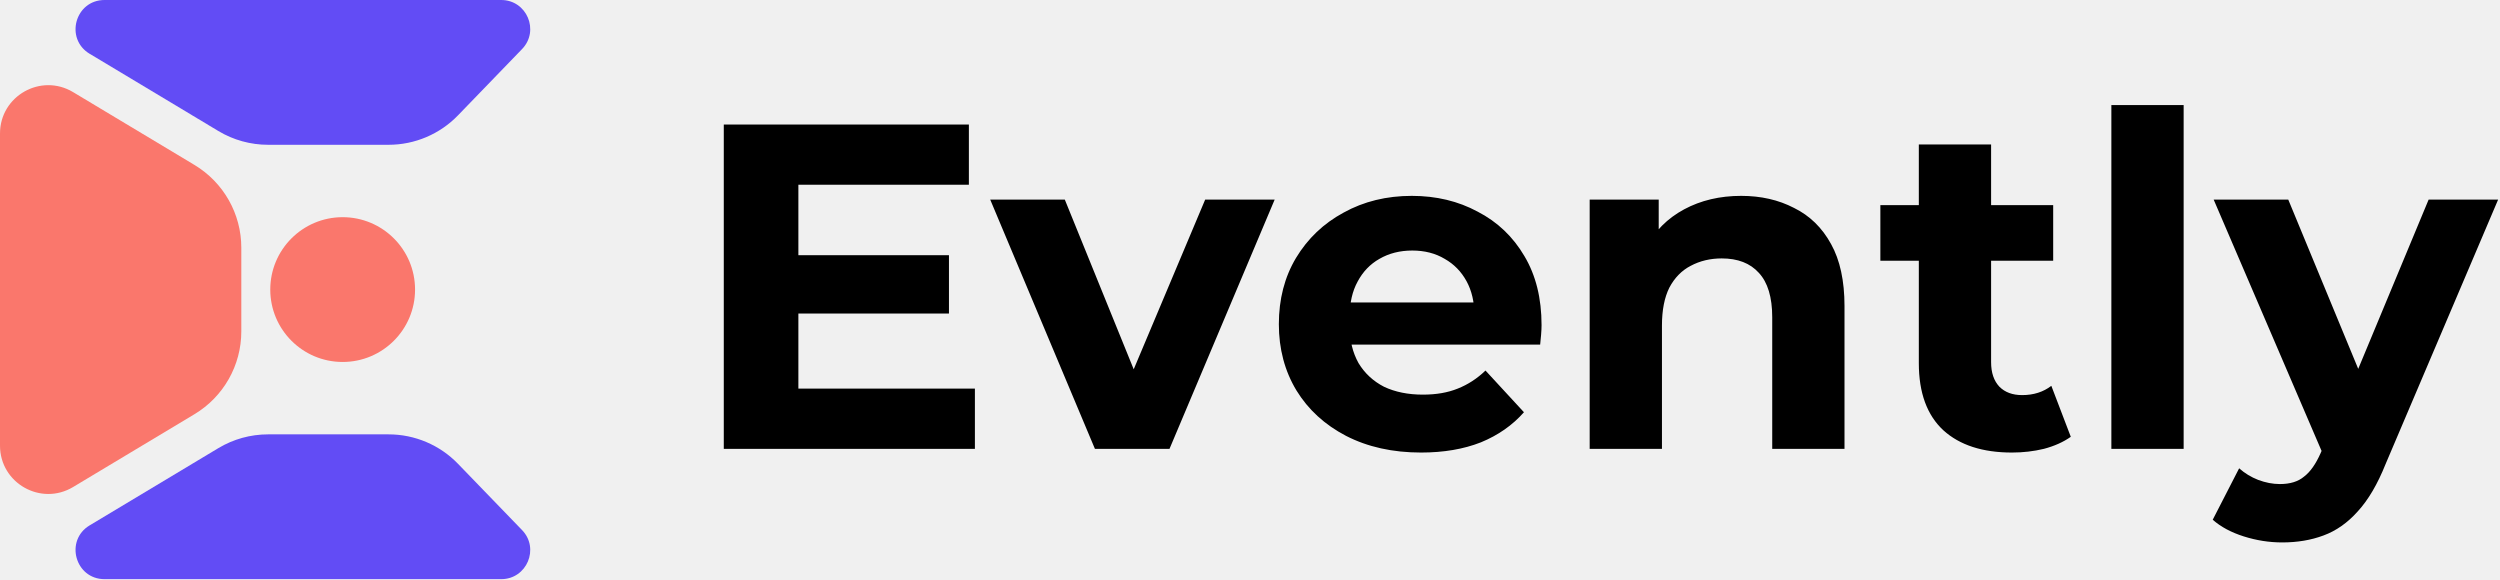
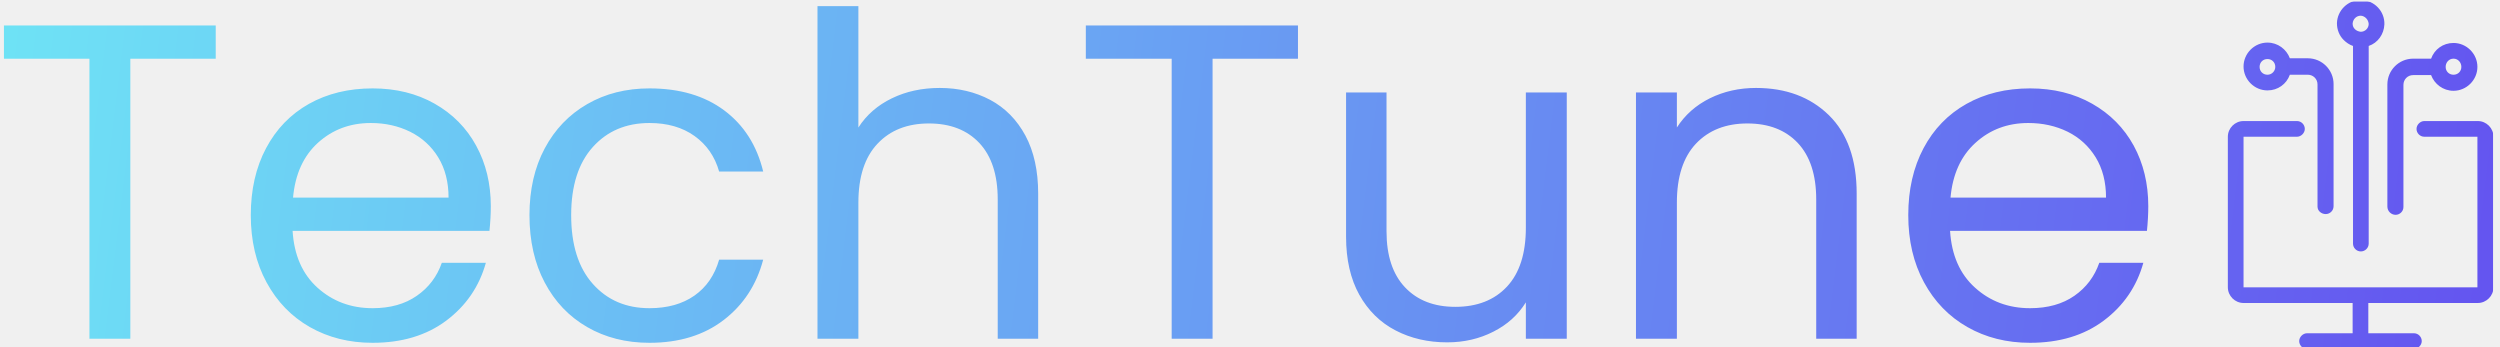
- <svg xmlns="http://www.w3.org/2000/svg" width="518" height="120" viewBox="0 0 518 120" fill="none">
-   <path d="M-3.08811e-06 27.662C-1.72904e-06 19.889 8.48 15.088 15.145 19.087L40.29 34.174C46.314 37.788 50 44.299 50 51.324L50 68.676C50 75.701 46.314 82.212 40.29 85.826L15.145 100.913C8.48 104.912 -1.57555e-05 100.111 -1.43965e-05 92.338L-3.08811e-06 27.662Z" fill="#FA776C" />
-   <path d="M103.855 -3.00576e-06C109.151 -1.88027e-06 111.85 6.362 108.169 10.17L94.896 23.9C91.128 27.799 85.938 30 80.516 30L55.54 30C51.915 30 48.358 29.015 45.25 27.15L18.575 11.145C13.357 8.014 15.577 -2.17645e-05 21.662 -2.04714e-05L103.855 -3.00576e-06Z" fill="#624CF5" />
-   <path d="M103.855 120C109.151 120 111.85 113.638 108.169 109.83L94.896 96.1C91.128 92.201 85.938 90 80.516 90L55.54 90C51.915 90 48.358 90.985 45.25 92.85L18.575 108.855C13.357 111.986 15.577 120 21.662 120L103.855 120Z" fill="#624CF5" />
-   <rect x="56" y="45" width="30" height="30" rx="15" fill="#FA776C" />
-   <path d="M164.272 52.872H196.624V64.968H164.272V52.872ZM165.424 80.52H202V93H149.968V25.8H200.752V38.28H165.424V80.52ZM226.866 93L205.169 41.352H220.626L238.674 85.8H230.994L249.714 41.352H264.114L242.322 93H226.866ZM294.45 93.768C288.562 93.768 283.378 92.616 278.898 90.312C274.482 88.008 271.058 84.872 268.626 80.904C266.194 76.872 264.978 72.296 264.978 67.176C264.978 61.992 266.162 57.416 268.53 53.448C270.962 49.416 274.258 46.28 278.418 44.04C282.578 41.736 287.282 40.584 292.53 40.584C297.586 40.584 302.13 41.672 306.162 43.848C310.258 45.96 313.49 49.032 315.858 53.064C318.226 57.032 319.41 61.8 319.41 67.368C319.41 67.944 319.378 68.616 319.314 69.384C319.25 70.088 319.186 70.76 319.122 71.4H277.17V62.664H311.25L305.49 65.256C305.49 62.568 304.946 60.232 303.858 58.248C302.77 56.264 301.266 54.728 299.346 53.64C297.426 52.488 295.186 51.912 292.626 51.912C290.066 51.912 287.794 52.488 285.81 53.64C283.89 54.728 282.386 56.296 281.298 58.344C280.21 60.328 279.666 62.696 279.666 65.448V67.752C279.666 70.568 280.274 73.064 281.49 75.24C282.77 77.352 284.53 78.984 286.77 80.136C289.074 81.224 291.762 81.768 294.834 81.768C297.586 81.768 299.986 81.352 302.034 80.52C304.146 79.688 306.066 78.44 307.794 76.776L315.762 85.416C313.394 88.104 310.418 90.184 306.834 91.656C303.25 93.064 299.122 93.768 294.45 93.768ZM360.773 40.584C364.869 40.584 368.517 41.416 371.717 43.08C374.981 44.68 377.541 47.176 379.397 50.568C381.253 53.896 382.181 58.184 382.181 63.432V93H367.205V65.736C367.205 61.576 366.277 58.504 364.421 56.52C362.629 54.536 360.069 53.544 356.741 53.544C354.373 53.544 352.229 54.056 350.309 55.08C348.453 56.04 346.981 57.544 345.893 59.592C344.869 61.64 344.357 64.264 344.357 67.464V93H329.381V41.352H343.685V55.656L340.997 51.336C342.853 47.88 345.509 45.224 348.965 43.368C352.421 41.512 356.357 40.584 360.773 40.584ZM416.876 93.768C410.796 93.768 406.06 92.232 402.668 89.16C399.276 86.024 397.58 81.384 397.58 75.24V29.928H412.556V75.048C412.556 77.224 413.132 78.92 414.284 80.136C415.436 81.288 417.004 81.864 418.988 81.864C421.356 81.864 423.372 81.224 425.036 79.944L429.068 90.504C427.532 91.592 425.676 92.424 423.5 93C421.388 93.512 419.18 93.768 416.876 93.768ZM389.612 54.024V42.504H425.42V54.024H389.612ZM437.475 93V21.768H452.451V93H437.475ZM472.878 112.392C470.19 112.392 467.534 111.976 464.91 111.144C462.286 110.312 460.142 109.16 458.477 107.688L463.95 97.032C465.102 98.056 466.414 98.856 467.886 99.432C469.422 100.008 470.926 100.296 472.398 100.296C474.51 100.296 476.174 99.784 477.39 98.76C478.67 97.8 479.822 96.168 480.846 93.864L483.534 87.528L484.686 85.896L503.214 41.352H517.614L494.286 96.168C492.622 100.328 490.702 103.592 488.526 105.96C486.414 108.328 484.046 109.992 481.422 110.952C478.862 111.912 476.014 112.392 472.878 112.392ZM481.71 95.016L458.669 41.352H474.126L491.982 84.552L481.71 95.016Z" fill="black" />
+ <svg xmlns="http://www.w3.org/2000/svg" version="1.1" width="2000" height="277" viewBox="0 0 2000 277">
+   <g transform="matrix(1,0,0,1,-1.212121,1.076526)">
+     <svg viewBox="0 0 396 55" data-background-color="#040046" preserveAspectRatio="xMidYMid meet" height="277" width="2000">
+       <g id="tight-bounds" transform="matrix(1,0,0,1,0.24,-0.2137507)">
+         <svg viewBox="0 0 395.52 55.428" height="55.428" width="395.52">
+           <g>
+             <svg viewBox="0 0 459.158 64.346" height="55.428" width="395.52">
+               <g transform="matrix(1,0,0,1,0,1.132955)">
+                 <svg viewBox="0 0 395.52 62.08" height="62.08" width="395.52">
+                   <g id="textblocktransform">
+                     <svg viewBox="0 0 395.52 62.08" height="62.08" width="395.52" id="textblock">
+                       <g>
+                         <svg viewBox="0 0 395.52 62.08" height="62.08" width="395.52">
+                           <g transform="matrix(1,0,0,1,0,0)">
+                             <svg width="395.52" viewBox="1.7 -37 238.58 37.45" height="62.08" data-palette-color="url(#88f3ddf6-488d-4b9b-bf34-f7f66915cc2a)" />
+                           </g>
+                         </svg>
+                       </g>
+                     </svg>
+                   </g>
+                 </svg>
+               </g>
+               <g transform="matrix(1,0,0,1,410.1755,0)">
+                 <svg viewBox="0 0 48.983 64.346" height="64.346" width="48.983">
+                   <g>
+                     <svg version="1.1" x="0" y="0" viewBox="14.5 3.3 71.1 93.4" enable-background="new 0 0 100 100" xml:space="preserve" height="64.346" width="48.983" class="icon-icon-0" data-fill-palette-color="accent" id="icon-0" />
+                   </g>
+                 </svg>
+               </g>
+             </svg>
+           </g>
+           <defs />
+           <mask id="981b07b0-7f70-4bba-945a-a53c8d11b2b7">
+             <g id="SvgjsG1408">
+               <svg viewBox="0 0 395.52 55.428" height="55.428" width="395.52">
+                 <g>
+                   <svg viewBox="0 0 459.158 64.346" height="55.428" width="395.52">
+                     <g transform="matrix(1,0,0,1,0,1.132955)">
+                       <svg viewBox="0 0 395.52 62.08" height="62.08" width="395.52">
+                         <g id="SvgjsG1407">
+                           <svg viewBox="0 0 395.52 62.08" height="62.08" width="395.52" id="SvgjsSvg1406">
+                             <g>
+                               <svg viewBox="0 0 395.52 62.08" height="62.08" width="395.52">
+                                 <g transform="matrix(1,0,0,1,0,0)">
+                                   <svg width="395.52" viewBox="1.7 -37 238.58 37.45" height="62.08" data-palette-color="url(#88f3ddf6-488d-4b9b-bf34-f7f66915cc2a)">
+                                     <path d="M1.7-34.85L25.3-34.85 25.3-31.15 15.8-31.15 15.8 0 11.25 0 11.25-31.15 1.7-31.15 1.7-34.85ZM55.9-14.75Q55.9-13.45 55.75-12L55.75-12 33.85-12Q34.1-7.95 36.62-5.68 39.15-3.4 42.75-3.4L42.75-3.4Q45.7-3.4 47.67-4.78 49.65-6.15 50.45-8.45L50.45-8.45 55.35-8.45Q54.25-4.5 50.95-2.02 47.65 0.45 42.75 0.45L42.75 0.45Q38.85 0.45 35.77-1.3 32.7-3.05 30.95-6.28 29.2-9.5 29.2-13.75L29.2-13.75Q29.2-18 30.9-21.2 32.6-24.4 35.67-26.13 38.75-27.85 42.75-27.85L42.75-27.85Q46.65-27.85 49.65-26.15 52.65-24.45 54.27-21.48 55.9-18.5 55.9-14.75L55.9-14.75ZM51.2-15.7Q51.2-18.3 50.05-20.18 48.9-22.05 46.92-23.03 44.95-24 42.55-24L42.55-24Q39.1-24 36.67-21.8 34.25-19.6 33.9-15.7L33.9-15.7 51.2-15.7ZM60.2-13.75Q60.2-18 61.9-21.18 63.59-24.35 66.62-26.1 69.65-27.85 73.55-27.85L73.55-27.85Q78.59-27.85 81.87-25.4 85.15-22.95 86.2-18.6L86.2-18.6 81.3-18.6Q80.59-21.1 78.57-22.55 76.55-24 73.55-24L73.55-24Q69.65-24 67.25-21.33 64.84-18.65 64.84-13.75L64.84-13.75Q64.84-8.8 67.25-6.1 69.65-3.4 73.55-3.4L73.55-3.4Q76.55-3.4 78.55-4.8 80.55-6.2 81.3-8.8L81.3-8.8 86.2-8.8Q85.09-4.6 81.8-2.08 78.5 0.45 73.55 0.45L73.55 0.45Q69.65 0.45 66.62-1.3 63.59-3.05 61.9-6.25 60.2-9.45 60.2-13.75L60.2-13.75ZM105.84-27.9Q108.94-27.9 111.44-26.58 113.94-25.25 115.37-22.6 116.79-19.95 116.79-16.15L116.79-16.15 116.79 0 112.29 0 112.29-15.5Q112.29-19.6 110.24-21.78 108.19-23.95 104.64-23.95L104.64-23.95Q101.04-23.95 98.92-21.7 96.79-19.45 96.79-15.15L96.79-15.15 96.79 0 92.24 0 92.24-37 96.79-37 96.79-23.5Q98.14-25.6 100.52-26.75 102.89-27.9 105.84-27.9L105.84-27.9ZM122.09-34.85L145.69-34.85 145.69-31.15 136.19-31.15 136.19 0 131.64 0 131.64-31.15 122.09-31.15 122.09-34.85ZM171.04-27.4L175.59-27.4 175.59 0 171.04 0 171.04-4.05Q169.74-1.95 167.41-0.78 165.09 0.4 162.29 0.4L162.29 0.4Q159.09 0.4 156.54-0.93 153.99-2.25 152.51-4.9 151.04-7.55 151.04-11.35L151.04-11.35 151.04-27.4 155.54-27.4 155.54-11.95Q155.54-7.9 157.59-5.73 159.64-3.55 163.19-3.55L163.19-3.55Q166.84-3.55 168.94-5.8 171.04-8.05 171.04-12.35L171.04-12.35 171.04-27.4ZM196.64-27.9Q201.64-27.9 204.74-24.88 207.84-21.85 207.84-16.15L207.84-16.15 207.84 0 203.34 0 203.34-15.5Q203.34-19.6 201.29-21.78 199.24-23.95 195.69-23.95L195.69-23.95Q192.09-23.95 189.96-21.7 187.84-19.45 187.84-15.15L187.84-15.15 187.84 0 183.29 0 183.29-27.4 187.84-27.4 187.84-23.5Q189.19-25.6 191.51-26.75 193.84-27.9 196.64-27.9L196.64-27.9ZM240.28-14.75Q240.28-13.45 240.13-12L240.13-12 218.23-12Q218.48-7.95 221.01-5.68 223.53-3.4 227.13-3.4L227.13-3.4Q230.08-3.4 232.06-4.78 234.03-6.15 234.83-8.45L234.83-8.45 239.73-8.45Q238.63-4.5 235.33-2.02 232.03 0.45 227.13 0.45L227.13 0.45Q223.23 0.45 220.16-1.3 217.08-3.05 215.33-6.28 213.58-9.5 213.58-13.75L213.58-13.75Q213.58-18 215.28-21.2 216.98-24.4 220.06-26.13 223.13-27.85 227.13-27.85L227.13-27.85Q231.03-27.85 234.03-26.15 237.03-24.45 238.66-21.48 240.28-18.5 240.28-14.75L240.28-14.75ZM235.58-15.7Q235.58-18.3 234.43-20.18 233.28-22.05 231.31-23.03 229.33-24 226.93-24L226.93-24Q223.48-24 221.06-21.8 218.63-19.6 218.28-15.7L218.28-15.7 235.58-15.7Z" opacity="1" transform="matrix(1,0,0,1,0,0)" fill="white" class="wordmark-text-0" id="SvgjsPath1405" />
+                                   </svg>
+                                 </g>
+                               </svg>
+                             </g>
+                           </svg>
+                         </g>
+                       </svg>
+                     </g>
+                     <g transform="matrix(1,0,0,1,410.1755,0)">
+                       <svg viewBox="0 0 48.983 64.346" height="64.346" width="48.983">
+                         <g>
+                           <svg version="1.1" x="0" y="0" viewBox="14.5 3.3 71.1 93.4" enable-background="new 0 0 100 100" xml:space="preserve" height="64.346" width="48.983" class="icon-icon-0" data-fill-palette-color="accent" id="SvgjsSvg1404">
+                             <path d="M52.1 84.4v8.1h12.2c1.2 0 2.1 1 2.1 2.1s-1 2.1-2.1 2.1H35.7c-1.2 0-2.1-1-2.1-2.1s1-2.1 2.1-2.1h12.2v-8.1H18.7c-2.3 0-4.2-1.9-4.2-4.2V39.9c0-2.3 1.9-4.2 4.2-4.2H33c1.2 0 2.1 1 2.1 2.1s-1 2.1-2.1 2.1H18.7l0 17.6v22.7l31.2 0c0 0 0 0 0.1 0 0 0 0 0 0.1 0l31.2 0 0-40.3-14.2 0c-1.2 0-2.1-1-2.1-2.1s1-2.1 2.1-2.1h14.3c2.3 0 4.2 1.9 4.2 4.2v40.3c0 2.3-1.9 4.2-4.2 4.2H52.1zM50.2 3.3c3.5 0.1 6.3 3 6.2 6.5-0.1 2.7-1.8 5-4.2 5.8v52.9c0 1.2-1 2.1-2.1 2.1-1.2 0-2.1-1-2.1-2.1V15.6c-0.9-0.3-1.8-0.9-2.5-1.6-1.2-1.2-1.8-2.8-1.8-4.5 0.1-3.4 2.9-6.2 6.4-6.2L50.2 3.3zM50.1 7.5L50.1 7.5c-1.2 0-2.1 0.9-2.2 2.1 0 0.6 0.2 1.1 0.6 1.5 0.4 0.4 0.9 0.6 1.5 0.7l0.1 0c1.1 0 2.1-0.9 2.1-2.1C52.1 8.5 51.2 7.6 50.1 7.5zM57.2 58.6V25.9c0-3.8 3.1-6.9 6.9-6.9h4.8c0.9-2.5 3.2-4.2 6-4.2 3.5 0 6.4 2.9 6.4 6.4s-2.9 6.4-6.4 6.4c-2.8 0-5.1-1.8-6-4.2h-4.8c-1.5 0-2.6 1.2-2.6 2.6v32.7c0 1.2-1 2.1-2.1 2.1C58.2 60.8 57.2 59.8 57.2 58.6zM72.8 21.2c0 1.2 0.9 2.1 2.1 2.1 1.2 0 2.1-0.9 2.1-2.1S76.1 19 74.9 19C73.7 19 72.8 20 72.8 21.2zM38.5 58.6V25.9c0-1.5-1.2-2.6-2.6-2.6h-4.8c-0.9 2.5-3.2 4.2-6 4.2-3.5 0-6.4-2.9-6.4-6.4s2.9-6.4 6.4-6.4c2.8 0 5.1 1.8 6 4.2h4.8c3.8 0 6.9 3.1 6.9 6.9v32.7c0 1.2-1 2.1-2.1 2.1S38.5 59.8 38.5 58.6zM27.2 21.2c0-1.2-0.9-2.1-2.1-2.1S23 20 23 21.2s0.9 2.1 2.1 2.1S27.2 22.3 27.2 21.2z" fill="black" />
+                           </svg>
+                         </g>
+                       </svg>
+                     </g>
+                   </svg>
+                 </g>
+                 <defs>
+                   <mask />
+                 </defs>
+               </svg>
+               <rect width="395.52" height="55.428" fill="black" stroke="none" visibility="hidden" />
+             </g>
+           </mask>
+           <linearGradient x1="0" x2="1" y1="0.578" y2="0.595" id="88f3ddf6-488d-4b9b-bf34-f7f66915cc2a">
+             <stop stop-color="#6ee2f5" offset="0" />
+             <stop stop-color="#6454f0" offset="1" />
+           </linearGradient>
+           <rect width="395.52" height="55.428" fill="url(#88f3ddf6-488d-4b9b-bf34-f7f66915cc2a)" mask="url(#981b07b0-7f70-4bba-945a-a53c8d11b2b7)" data-fill-palette-color="primary" />
+           <mask id="b174dcc1-f8de-43c4-b4e8-c135cf7b0be6">
+             <g id="SvgjsG1427">
+               <svg viewBox="0 0 395.52 55.428" height="55.428" width="395.52">
+                 <g>
+                   <svg viewBox="0 0 459.158 64.346" height="55.428" width="395.52">
+                     <g transform="matrix(1,0,0,1,0,1.132955)">
+                       <svg viewBox="0 0 395.52 62.08" height="62.08" width="395.52">
+                         <g id="SvgjsG1426">
+                           <svg viewBox="0 0 395.52 62.08" height="62.08" width="395.52" id="SvgjsSvg1425">
+                             <g>
+                               <svg viewBox="0 0 395.52 62.08" height="62.08" width="395.52">
+                                 <g transform="matrix(1,0,0,1,0,0)">
+                                   <svg width="395.52" viewBox="1.7 -37 238.58 37.45" height="62.08" data-palette-color="url(#88f3ddf6-488d-4b9b-bf34-f7f66915cc2a)" />
+                                 </g>
+                               </svg>
+                             </g>
+                           </svg>
+                         </g>
+                       </svg>
+                     </g>
+                     <g transform="matrix(1,0,0,1,410.1755,0)">
+                       <svg viewBox="0 0 48.983 64.346" height="64.346" width="48.983">
+                         <g>
+                           <svg version="1.1" x="0" y="0" viewBox="14.5 3.3 71.1 93.4" enable-background="new 0 0 100 100" xml:space="preserve" height="64.346" width="48.983" class="icon-icon-0" data-fill-palette-color="accent" id="SvgjsSvg1424">
+                             <path d="M52.1 84.4v8.1h12.2c1.2 0 2.1 1 2.1 2.1s-1 2.1-2.1 2.1H35.7c-1.2 0-2.1-1-2.1-2.1s1-2.1 2.1-2.1h12.2v-8.1H18.7c-2.3 0-4.2-1.9-4.2-4.2V39.9c0-2.3 1.9-4.2 4.2-4.2H33c1.2 0 2.1 1 2.1 2.1s-1 2.1-2.1 2.1H18.7l0 17.6v22.7l31.2 0c0 0 0 0 0.1 0 0 0 0 0 0.1 0l31.2 0 0-40.3-14.2 0c-1.2 0-2.1-1-2.1-2.1s1-2.1 2.1-2.1h14.3c2.3 0 4.2 1.9 4.2 4.2v40.3c0 2.3-1.9 4.2-4.2 4.2H52.1zM50.2 3.3c3.5 0.1 6.3 3 6.2 6.5-0.1 2.7-1.8 5-4.2 5.8v52.9c0 1.2-1 2.1-2.1 2.1-1.2 0-2.1-1-2.1-2.1V15.6c-0.9-0.3-1.8-0.9-2.5-1.6-1.2-1.2-1.8-2.8-1.8-4.5 0.1-3.4 2.9-6.2 6.4-6.2L50.2 3.3zM50.1 7.5L50.1 7.5c-1.2 0-2.1 0.9-2.2 2.1 0 0.6 0.2 1.1 0.6 1.5 0.4 0.4 0.9 0.6 1.5 0.7l0.1 0c1.1 0 2.1-0.9 2.1-2.1C52.1 8.5 51.2 7.6 50.1 7.5zM57.2 58.6V25.9c0-3.8 3.1-6.9 6.9-6.9h4.8c0.9-2.5 3.2-4.2 6-4.2 3.5 0 6.4 2.9 6.4 6.4s-2.9 6.4-6.4 6.4c-2.8 0-5.1-1.8-6-4.2h-4.8c-1.5 0-2.6 1.2-2.6 2.6v32.7c0 1.2-1 2.1-2.1 2.1C58.2 60.8 57.2 59.8 57.2 58.6zM72.8 21.2c0 1.2 0.9 2.1 2.1 2.1 1.2 0 2.1-0.9 2.1-2.1S76.1 19 74.9 19C73.7 19 72.8 20 72.8 21.2zM38.5 58.6V25.9c0-1.5-1.2-2.6-2.6-2.6h-4.8c-0.9 2.5-3.2 4.2-6 4.2-3.5 0-6.4-2.9-6.4-6.4s2.9-6.4 6.4-6.4c2.8 0 5.1 1.8 6 4.2h4.8c3.8 0 6.9 3.1 6.9 6.9v32.7c0 1.2-1 2.1-2.1 2.1S38.5 59.8 38.5 58.6zM27.2 21.2c0-1.2-0.9-2.1-2.1-2.1S23 20 23 21.2s0.9 2.1 2.1 2.1S27.2 22.3 27.2 21.2z" fill="white" />
+                           </svg>
+                         </g>
+                       </svg>
+                     </g>
+                   </svg>
+                 </g>
+                 <defs>
+                   <mask />
+                 </defs>
+                 <mask>
+                   <g id="SvgjsG1423">
+                     <svg viewBox="0 0 395.52 55.428" height="55.428" width="395.52">
+                       <g>
+                         <svg viewBox="0 0 459.158 64.346" height="55.428" width="395.52">
+                           <g transform="matrix(1,0,0,1,0,1.132955)">
+                             <svg viewBox="0 0 395.52 62.08" height="62.08" width="395.52">
+                               <g id="SvgjsG1422">
+                                 <svg viewBox="0 0 395.52 62.08" height="62.08" width="395.52" id="SvgjsSvg1421">
+                                   <g>
+                                     <svg viewBox="0 0 395.52 62.08" height="62.08" width="395.52">
+                                       <g transform="matrix(1,0,0,1,0,0)">
+                                         <svg width="395.52" viewBox="1.7 -37 238.58 37.45" height="62.08" data-palette-color="url(#88f3ddf6-488d-4b9b-bf34-f7f66915cc2a)">
+                                           <path d="M1.7-34.85L25.3-34.85 25.3-31.15 15.8-31.15 15.8 0 11.25 0 11.25-31.15 1.7-31.15 1.7-34.85ZM55.9-14.75Q55.9-13.45 55.75-12L55.75-12 33.85-12Q34.1-7.95 36.62-5.68 39.15-3.4 42.75-3.4L42.75-3.4Q45.7-3.4 47.67-4.78 49.65-6.15 50.45-8.45L50.45-8.45 55.35-8.45Q54.25-4.5 50.95-2.02 47.65 0.45 42.75 0.45L42.75 0.45Q38.85 0.45 35.77-1.3 32.7-3.05 30.95-6.28 29.2-9.5 29.2-13.75L29.2-13.75Q29.2-18 30.9-21.2 32.6-24.4 35.67-26.13 38.75-27.85 42.75-27.85L42.75-27.85Q46.65-27.85 49.65-26.15 52.65-24.45 54.27-21.48 55.9-18.5 55.9-14.75L55.9-14.75ZM51.2-15.7Q51.2-18.3 50.05-20.18 48.9-22.05 46.92-23.03 44.95-24 42.55-24L42.55-24Q39.1-24 36.67-21.8 34.25-19.6 33.9-15.7L33.9-15.7 51.2-15.7ZM60.2-13.75Q60.2-18 61.9-21.18 63.59-24.35 66.62-26.1 69.65-27.85 73.55-27.85L73.55-27.85Q78.59-27.85 81.87-25.4 85.15-22.95 86.2-18.6L86.2-18.6 81.3-18.6Q80.59-21.1 78.57-22.55 76.55-24 73.55-24L73.55-24Q69.65-24 67.25-21.33 64.84-18.65 64.84-13.75L64.84-13.75Q64.84-8.8 67.25-6.1 69.65-3.4 73.55-3.4L73.55-3.4Q76.55-3.4 78.55-4.8 80.55-6.2 81.3-8.8L81.3-8.8 86.2-8.8Q85.09-4.6 81.8-2.08 78.5 0.45 73.55 0.45L73.55 0.45Q69.65 0.45 66.62-1.3 63.59-3.05 61.9-6.25 60.2-9.45 60.2-13.75L60.2-13.75ZM105.84-27.9Q108.94-27.9 111.44-26.58 113.94-25.25 115.37-22.6 116.79-19.95 116.79-16.15L116.79-16.15 116.79 0 112.29 0 112.29-15.5Q112.29-19.6 110.24-21.78 108.19-23.95 104.64-23.95L104.64-23.95Q101.04-23.95 98.92-21.7 96.79-19.45 96.79-15.15L96.79-15.15 96.79 0 92.24 0 92.24-37 96.79-37 96.79-23.5Q98.14-25.6 100.52-26.75 102.89-27.9 105.84-27.9L105.84-27.9ZM122.09-34.85L145.69-34.85 145.69-31.15 136.19-31.15 136.19 0 131.64 0 131.64-31.15 122.09-31.15 122.09-34.85ZM171.04-27.4L175.59-27.4 175.59 0 171.04 0 171.04-4.05Q169.74-1.95 167.41-0.78 165.09 0.4 162.29 0.4L162.29 0.4Q159.09 0.4 156.54-0.93 153.99-2.25 152.51-4.9 151.04-7.55 151.04-11.35L151.04-11.35 151.04-27.4 155.54-27.4 155.54-11.95Q155.54-7.9 157.59-5.73 159.64-3.55 163.19-3.55L163.19-3.55Q166.84-3.55 168.94-5.8 171.04-8.05 171.04-12.35L171.04-12.35 171.04-27.4ZM196.64-27.9Q201.64-27.9 204.74-24.88 207.84-21.85 207.84-16.15L207.84-16.15 207.84 0 203.34 0 203.34-15.5Q203.34-19.6 201.29-21.78 199.24-23.95 195.69-23.95L195.69-23.95Q192.09-23.95 189.96-21.7 187.84-19.45 187.84-15.15L187.84-15.15 187.84 0 183.29 0 183.29-27.4 187.84-27.4 187.84-23.5Q189.19-25.6 191.51-26.75 193.84-27.9 196.64-27.9L196.64-27.9ZM240.28-14.75Q240.28-13.45 240.13-12L240.13-12 218.23-12Q218.48-7.95 221.01-5.68 223.53-3.4 227.13-3.4L227.13-3.4Q230.08-3.4 232.06-4.78 234.03-6.15 234.83-8.45L234.83-8.45 239.73-8.45Q238.63-4.5 235.33-2.02 232.03 0.45 227.13 0.45L227.13 0.45Q223.23 0.45 220.16-1.3 217.08-3.05 215.33-6.28 213.58-9.5 213.58-13.75L213.58-13.75Q213.58-18 215.28-21.2 216.98-24.4 220.06-26.13 223.13-27.85 227.13-27.85L227.13-27.85Q231.03-27.85 234.03-26.15 237.03-24.45 238.66-21.48 240.28-18.5 240.28-14.75L240.28-14.75ZM235.58-15.7Q235.58-18.3 234.43-20.18 233.28-22.05 231.31-23.03 229.33-24 226.93-24L226.93-24Q223.48-24 221.06-21.8 218.63-19.6 218.28-15.7L218.28-15.7 235.58-15.7Z" opacity="1" transform="matrix(1,0,0,1,0,0)" fill="black" class="wordmark-text-0" id="SvgjsPath1420" />
+                                         </svg>
+                                       </g>
+                                     </svg>
+                                   </g>
+                                 </svg>
+                               </g>
+                             </svg>
+                           </g>
+                           <g transform="matrix(1,0,0,1,410.1755,0)">
+                             <svg viewBox="0 0 48.983 64.346" height="64.346" width="48.983">
+                               <g>
+                                 <svg version="1.1" x="0" y="0" viewBox="14.5 3.3 71.1 93.4" enable-background="new 0 0 100 100" xml:space="preserve" height="64.346" width="48.983" class="icon-icon-0" data-fill-palette-color="accent" id="SvgjsSvg1419">
+                                   <path d="M52.1 84.4v8.1h12.2c1.2 0 2.1 1 2.1 2.1s-1 2.1-2.1 2.1H35.7c-1.2 0-2.1-1-2.1-2.1s1-2.1 2.1-2.1h12.2v-8.1H18.7c-2.3 0-4.2-1.9-4.2-4.2V39.9c0-2.3 1.9-4.2 4.2-4.2H33c1.2 0 2.1 1 2.1 2.1s-1 2.1-2.1 2.1H18.7l0 17.6v22.7l31.2 0c0 0 0 0 0.1 0 0 0 0 0 0.1 0l31.2 0 0-40.3-14.2 0c-1.2 0-2.1-1-2.1-2.1s1-2.1 2.1-2.1h14.3c2.3 0 4.2 1.9 4.2 4.2v40.3c0 2.3-1.9 4.2-4.2 4.2H52.1zM50.2 3.3c3.5 0.1 6.3 3 6.2 6.5-0.1 2.7-1.8 5-4.2 5.8v52.9c0 1.2-1 2.1-2.1 2.1-1.2 0-2.1-1-2.1-2.1V15.6c-0.9-0.3-1.8-0.9-2.5-1.6-1.2-1.2-1.8-2.8-1.8-4.5 0.1-3.4 2.9-6.2 6.4-6.2L50.2 3.3zM50.1 7.5L50.1 7.5c-1.2 0-2.1 0.9-2.2 2.1 0 0.6 0.2 1.1 0.6 1.5 0.4 0.4 0.9 0.6 1.5 0.7l0.1 0c1.1 0 2.1-0.9 2.1-2.1C52.1 8.5 51.2 7.6 50.1 7.5zM57.2 58.6V25.9c0-3.8 3.1-6.9 6.9-6.9h4.8c0.9-2.5 3.2-4.2 6-4.2 3.5 0 6.4 2.9 6.4 6.4s-2.9 6.4-6.4 6.4c-2.8 0-5.1-1.8-6-4.2h-4.8c-1.5 0-2.6 1.2-2.6 2.6v32.7c0 1.2-1 2.1-2.1 2.1C58.2 60.8 57.2 59.8 57.2 58.6zM72.8 21.2c0 1.2 0.9 2.1 2.1 2.1 1.2 0 2.1-0.9 2.1-2.1S76.1 19 74.9 19C73.7 19 72.8 20 72.8 21.2zM38.5 58.6V25.9c0-1.5-1.2-2.6-2.6-2.6h-4.8c-0.9 2.5-3.2 4.2-6 4.2-3.5 0-6.4-2.9-6.4-6.4s2.9-6.4 6.4-6.4c2.8 0 5.1 1.8 6 4.2h4.8c3.8 0 6.9 3.1 6.9 6.9v32.7c0 1.2-1 2.1-2.1 2.1S38.5 59.8 38.5 58.6zM27.2 21.2c0-1.2-0.9-2.1-2.1-2.1S23 20 23 21.2s0.9 2.1 2.1 2.1S27.2 22.3 27.2 21.2z" fill="black" />
+                                 </svg>
+                               </g>
+                             </svg>
+                           </g>
+                         </svg>
+                       </g>
+                       <defs>
+                         <mask />
+                       </defs>
+                     </svg>
+                     <rect width="395.52" height="55.428" fill="black" stroke="none" visibility="hidden" />
+                   </g>
+                 </mask>
+               </svg>
+               <rect width="395.52" height="55.428" fill="black" stroke="none" visibility="hidden" />
+             </g>
+           </mask>
+           <linearGradient x1="0" x2="1" y1="0.578" y2="0.595" id="bba06e81-b6ee-485b-9ff6-3da502b80336">
+             <stop stop-color="#6ee2f5" offset="0" />
+             <stop stop-color="#6454f0" offset="1" />
+           </linearGradient>
+           <rect width="395.52" height="55.428" fill="url(#bba06e81-b6ee-485b-9ff6-3da502b80336)" mask="url(#b174dcc1-f8de-43c4-b4e8-c135cf7b0be6)" data-fill-palette-color="accent" />
+         </svg>
+         <rect width="395.52" height="55.428" fill="none" stroke="none" visibility="hidden" />
+       </g>
+     </svg>
+   </g>
</svg>
